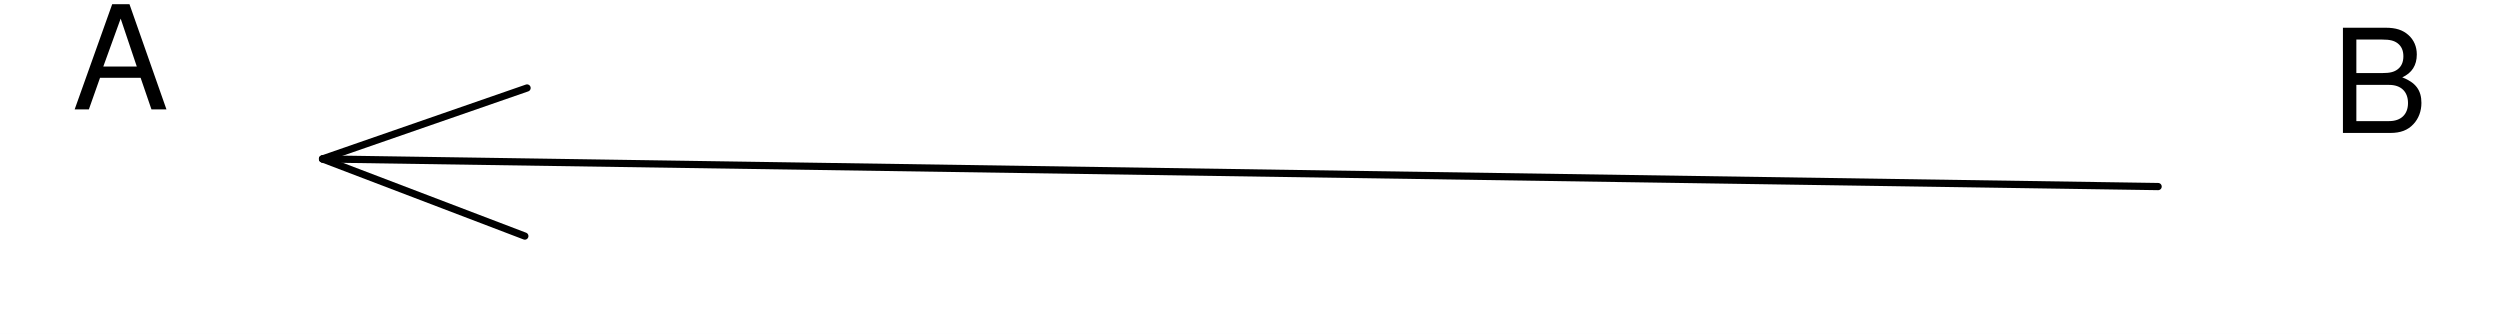
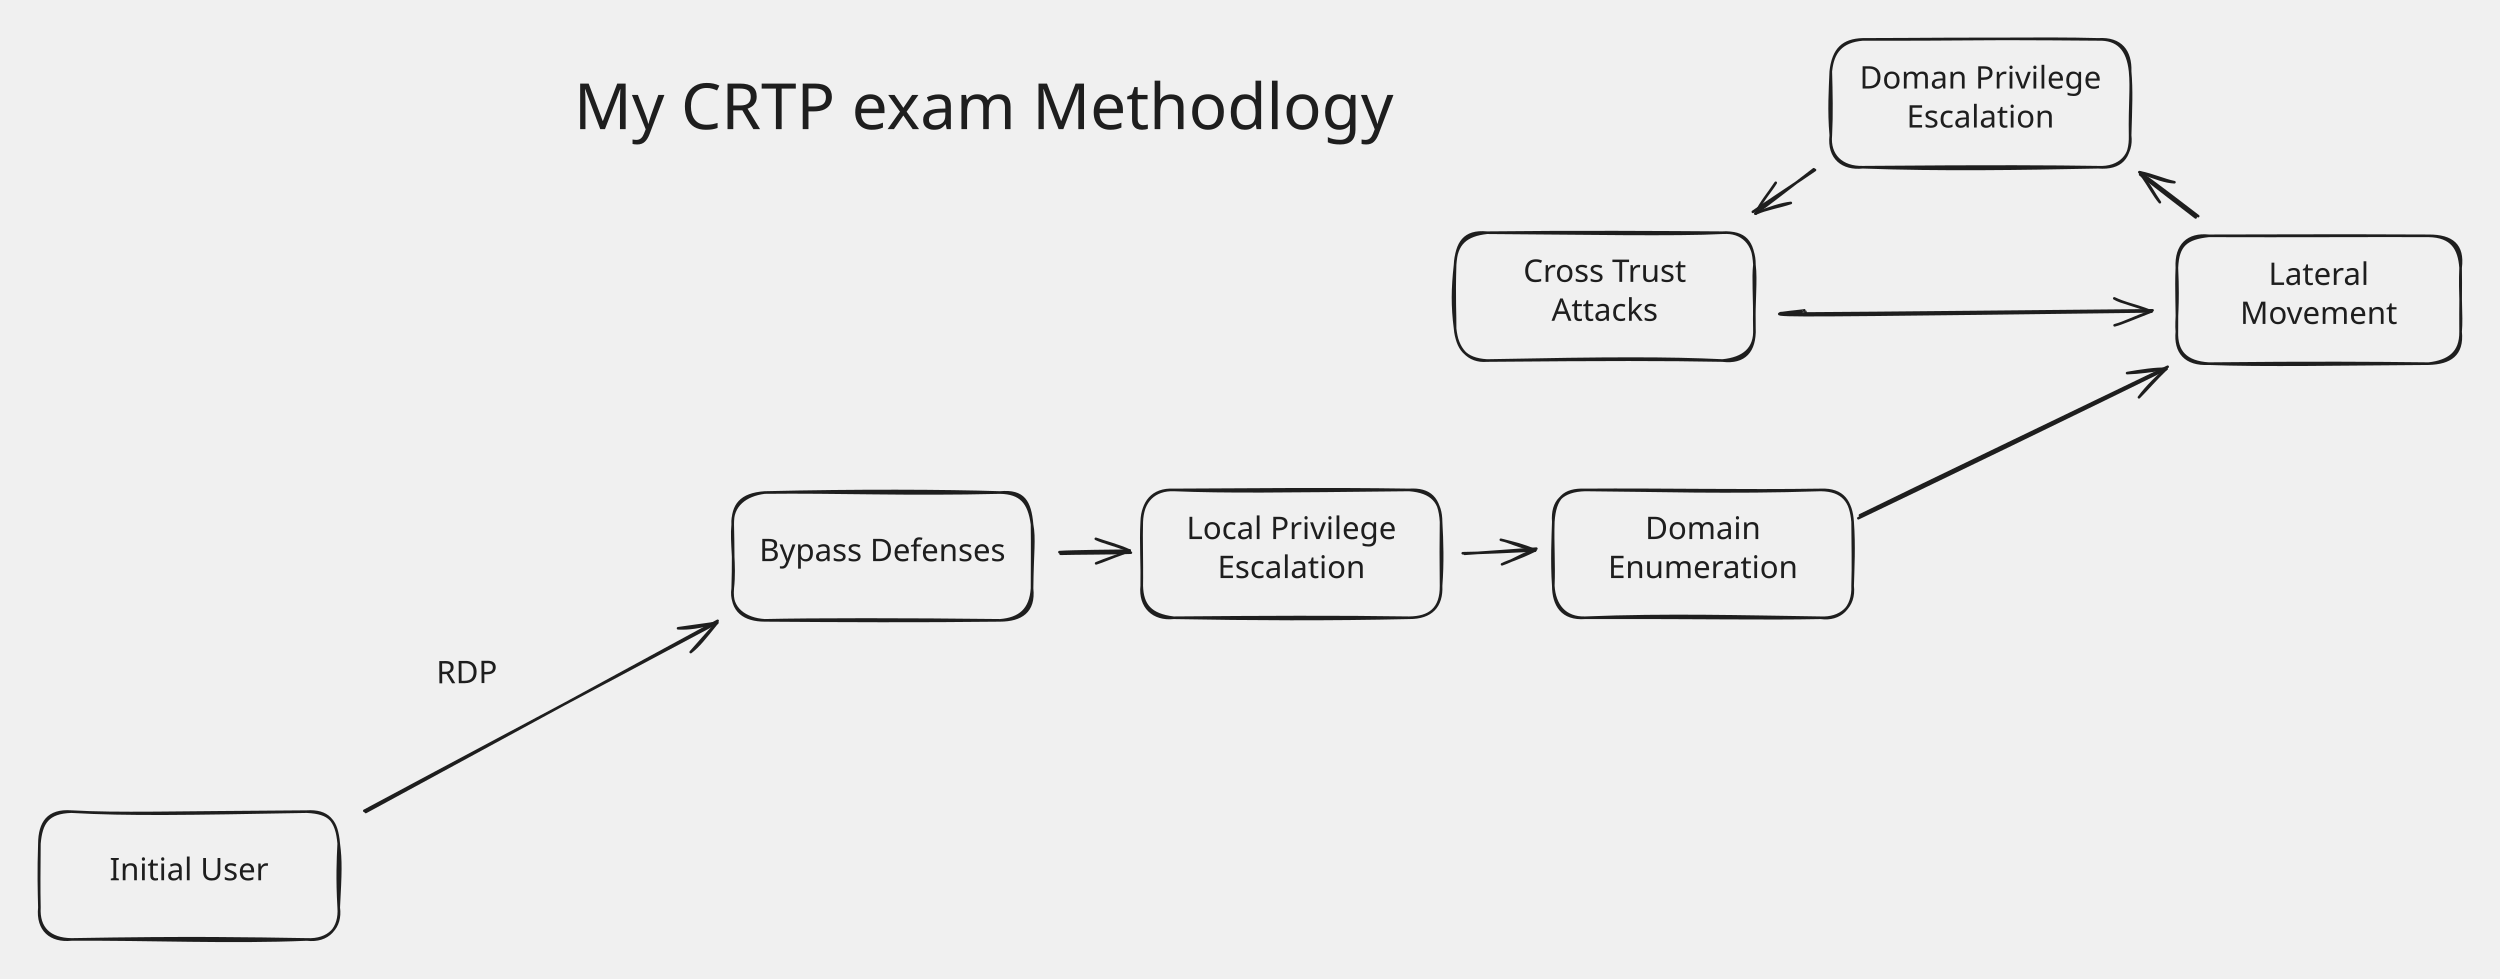
- <svg xmlns="http://www.w3.org/2000/svg" version="1.1" viewBox="0 0 346.387 46.263" width="346.387" height="46.263">
+ <svg xmlns="http://www.w3.org/2000/svg" version="1.1" viewBox="0 0 1903.717 745.385" width="1903.717" height="745.385">
  
-   eyJ2ZXJzaW9uIjoiMSIsImVuY29kaW5nIjoiYnN0cmluZyIsImNvbXByZXNzZWQiOnRydWUsImVuY29kZWQiOiJ4nOVWTW/bOFx1MDAxML37V1x1MDAxOOo1VSl+ieotSdMk6G7QIFlcdTAwMTRFUVx1MDAxNIxE24RpUpXoOE7h/74kY4uKklx1MDAwMknRXHUwMDA2XHUwMDBiLFx1MDAwZrb0ZjgznHlP0o/ReJzYdS2St+NE3JRcXMmq4atkz+PXomml0c5cdTAwMDTDfWuWTVx1MDAxOTxn1tbt2zdveF2nU2mvjJmnpVncbVx1MDAxM0oshLatc/zi7sfjXHUwMDFm4beXyIpcdTAwMWJcdTAwMWJ8XHUwMDAzXHUwMDFh01x1MDAxMFxih+iZ0SElRTnOXHQtooNs37lMVlTOOuGqXHUwMDE10eKhZL+eXHUwMDFmX17rI8DOL9nh+lNTgNu/Y9aJVOrCrtXdeXg5WzZcIlpb25i5+CQrO3P2bIB3+1rj+lx1MDAxNXc1ZjmdadG29/aYmpfSrj1cdTAwMDZAh3I9XHIxXCJyXHUwMDEzPFx1MDAxOE1xb6HO7Fx1MDAwM5CcpkWOMFwiXHUwMDE4UYpcdFx1MDAxYlx1MDAxNHZolGl8Ya9AWLG0K17Op64+XXU+tuG6rXnjZlx1MDAxNf1WuyOjXHUwMDE0oYJhlJPONlx1MDAxM3I6s55cdTAwMGWxqlaEXHUwMDAxMFx1MDAwNFBcdTAwMGUyXHUwMDE0x+OT1adVYMHXfod0te2QXipcdTAwMTXr84ajXHUwMDFlc+KeZV3xuzFnLlx1MDAwNWRcdTAwMDBBXGZ7nVRSz4fhlCnnjzBjYrS9kLe+71x1MDAxMNxD3/OFVOtcdTAwMWTV79jqWeqJlNyD9pWcerImSkzus9hKp5/ObE1cdTAwMWStpUvBpVx1MDAxNs1pNSzVNHIqNVeXXHUwMDBm07mTiZNd07M0I71xtsJbPc5cdTAwMDK42Xue1nJcZoboTmtcdTAwMTDkXHUwMDE0w1wio/jJYlu91mf/XFzM1relOjs/btnpyZWp/vNiQ0WR4lwiy1hcdTAwMDEgQFx1MDAxOY5yXG5iYyCFiOZcdTAwMDTTXGYgxOj/U2xZzl5QbFx1MDAwNy8rtoPfKzbeNGb1uNroXHUwMDEw3anNkS/PsHumPVlsuDw+l6u/jlx1MDAxNCbf331cdTAwMTbfT76dkFx1MDAwZi8ntjjL54ktJ6lTUk4zXG5BQcngzVbAlEFcdTAwMDRcdFwixFx1MDAxObPij4lcclx1MDAxMuzUhjJKXHUwMDAxYJjh2IJOcsiVklx1MDAwM1x1MDAwMDMnslx1MDAxY2Us0nSrQFxiiJuaf2o8Q4I7tkS+wC2y+cXXICWg6PP3qcpsLW/sgdSV1NPhXHUwMDE2oaufWFx1MDAxNG/toVkspHVlfDRS26FHiLvvNTBcdTAwMTP8gfZcXOS+bSiW2keMXHUwMDFmjX7Fq3FkU7jprr/uPer9+qdTXHUwMDBl1lx1MDAwN1x1MDAwM47xRv3/zWibIXFfulx1MDAxN9b1v5ujXHUwMDFiuKy2j7d4zORaitXBQ0a+moSVjLbD9lwiXHUwMDE1gVx1MDAxNJvR5l8gut1tIn0=
+   eyJ2ZXJzaW9uIjoiMSIsImVuY29kaW5nIjoiYnN0cmluZyIsImNvbXByZXNzZWQiOnRydWUsImVuY29kZWQiOiJ4nOVcXFlT28hcdTAwMTZ+z69wcV/Hmt6XeVx1MDAwYlsgwLBcdTAwMTky4c5cdTAwMTQlbGFcdTAwMDS2ZCSxTuW/369cdTAwMWRA8lwi21x1MDAxMDuxL55KJliyfNR9vuV0XHUwMDFm8e+HSmUpe+hcdTAwMDRLf1SWgvu631xuXHUwMDFiiX+39Jt7/zZI0jCOcIh1f07jm6TePfNcIss66Vx1MDAxZr//7nc6XjPMzuL4yqvH7e9cdTAwMWZcdTAwMGJaQTuIslx1MDAxNCf+XHUwMDE3P1cq/3b/LnxRXHUwMDEy1DM/araC7lx1MDAwN7qH8u/S0vS/+2dcdTAwMWN1v5dqw1x1MDAwNLFG6JczwnRcdTAwMTXfl1x1MDAwNVxyXHUwMDFjPvdbaZBcdTAwMWZxby2FO48ry2mn2uxsnTbkdlx1MDAxNC3z7cf8a8/DVuswe2h1w0pj3H1+LM2S+Cr4XHUwMDEyNrKL5yEovF/2qSS+aV5EQepun768XHUwMDFid/x6mD2491xieXn3+1x1MDAxOPxRyd+5d9+k85/dJ1xml56SylilmZWE6L5IVuJWnLhI/kNcdTAwMDP3X1x1MDAxZcuZX79qXCKgqPFyTpb4UdrxXHUwMDEzTFB+3t3zPTLtWSY5XHUwMDE1Vlx1MDAwYsO0XHUwMDExL6dcXFx1MDAwNGHzXCLDOVZ7XFxwSjjCXHUwMDE01uZnpEF3XHUwMDEyKFx1MDAxMVJbolxuc+RC6Gw2ulx08U8+9InfXHUwMDBlNt1HoptWqzh+UeNp/J5cdTAwMTMnT1x1MDAxZP70zrf8XHUwMDFl3flr/SlXTLue1MuC+/zGXHUwMDBiebJyfVx1MDAxOYfq4CBeqVx1MDAxZIr9utTGX3lcXHo579tvwy/7/cMnyWbCXHUwMDFmzernNN3bq/tcdTAwMDcr7Xq10fstz9/vJ0l8V7ju07/yYbnpNPzv6Uw1YVx1MDAxMuNIXHUwMDE1J+rleCuMrvrHrFx1MDAxNdevclx1MDAwNHwoXHUwMDA0PFx1MDAwML2e+y+gTllWijrEoDVCmVx1MDAxY3XDR3OuUcep8qRkSHwmrdHC9mJQWU9cdTAwMTgrXHUwMDE1UZpcdTAwMTKtZodByoVnqOVKXHQpiTaUXHJikFlPYUq05EZzoblcdTAwMWVAoVVSWiuF/HFcdTAwMTD2XHUwMDFjXHUwMDE4QNs0XHUwMDEzN48qjrLD8NFNXHUwMDEy41x1MDAxZWaEMcLB+1rbnnPW/XbYeuiZ8m5+Y4w3ozBcdTAwMGL9VuUoXHKSpZ6jXHUwMDFmW2HTZfxSXHUwMDFk91A8iLTPQijgy1x07bDRKGpUXHUwMDFkX+mHUZBsTlwiLXFcdTAwMTI2w8hv1UZGhFFcdDae55V6TFx1MDAxNlx1MDAxMidcctxRN1xiZCSmR8qpXCKlwMaAKqFcdTAwMDTjXHUwMDEz43pr6+J49+ym8+njY8Ne7n+t1e6q2Xzjmlwie1x1MDAwMCgjgSbOXHUwMDE4z2/WfV5a4kFZXHKQxiGuTPTFNV/ayphVYCe9WNJcdTAwMWGcNHbCsCXi9van2vVfN7ftXHUwMDEzayeV1lWxSe6TXHUwMDE2N9Xjg/XaOb+hK/pkMmlcdTAwMWR53e0/j+nuQ7hcdTAwMTatX9ZPl5Pq9fXe1uViSTb0qFSypaFcdTAwMTJsqeXE0Fx1MDAxZT5Lc1x1MDAwZW1lPFwimNNjrYUsXHUwMDAw5qHLfJBJw1x1MDAxNVPWXHUwMDEwI4WZXHUwMDE5tinXnkBtoqkwglx1MDAxN1x1MDAwNv1cdTAwMDXZ0npcXDpcbkKcyorCKU/Q1pZcdTAwMTkoPn+3gr1cdTAwMWG3oa2Vv6O16KZcdTAwMWQkfuaSfDbCPUbF+oX7KbKhcU0k3/JcdTAwMDfkm5KCJvWhvFtovapcdTAwMWH+a9l8ST/X1tWVXFzdP9Nrm1e1ZM59OTVQRaWgfFx1MDAxNPKnbX5cdTAwMTX3eY6D1Fx1MDAxMlxy5060XHUwMDEweob6jfqASJCNgDs3eL2lNoart1xcKLpYXHUwMDAynlxc2c7u3eppc+vj433t9j77qoOfIbQjr3toTu/PXHUwMDFmV0X79myt4Uf+ZnVPhFO4bnM58s90/fIq295faVx1MDAxZlx1MDAxY+3W+ed0wYxcdTAwMDFTZZRBqWZCKk7pxJwxfPbnmzOspFx1MDAxZVFcdTAwMDJQXHUwMDEzXHUwMDFhhbTVPaQhXHUwMDAwZWqE8+JS8uLRqVx1MDAxYlx1MDAwM1hcdTAwMTAmKVx1MDAwMuFcZqinxlxmksZYa1x1MDAwMD6hhGpO3q032EYsXHRK57+jnfi2XHUwMDFi7oycwVx1MDAxOH3sd1x1MDAwNs9xXHJGNXNfoFT5KjmjSGwnRFx1MDAxM2M8vIr1XHUwMDEx//qwuVxc2/xzn27ZL/72xpxjXFxx4VGGu3QuXGKlQC/GmYBroEC/ZvBcdTAwMDZUXHUwMDE1YTWPlT3qXHUwMDE0yTjNVydcdTAwMTbBXHUwMDE4bGxvPW6Y009rj5enXHUwMDAxad9d733Mqr9awNPd46jT+nq4mUXb+6c7x0fB9aW/WFx1MDAwMs5cdTAwMGI7QP3g5pZbJTmfvLJcdTAwMWY+S3NcdTAwMGVuyTxrlVx1MDAxMMxcdTAwMThGJOtdjWdKecqV9FxcQlx1MDAxYuH/Z1x1MDAwN25cXFx1MDAxY16BXHUwMDEyRVB6XHUwMDEwKtWQ5fhcdFx1MDAxNFxcgFx1MDAxNTjifa9cbu5q6Kiyl4S3YStoXHUwMDA2rsxPocuzrPLHaNqwKr9cdTAwMTjhsPhmrupI6TLgM2JcdTAwMTTKTzjWiYG/fZ+dn9ht//NOu9k5vm1tmJN9OefA58J4SC6pqPtDc5Pzvdp3e2OO/ahWQoJcdTAwMWbmWtQpYaAmzkhcdTAwMGWTRVD1+HzzrLp3Wf+6olx1MDAwZtTjfWqbPLyZXHUwMDFm9dVFOM6kfC5cdTAwMTTH/SC0TFx0w8XkO2bDXHUwMDA3c84xaLjHleJcdTAwMDaZb4xcdTAwMTC9W2aCcoDQXHRcdTAwMDDYiCvU2rNcdTAwMTNfqUGyXGKFoZB+27o6I7hcdTAwMWSm5TT2zH5Mel+Tt9OU3pUkTtNKLblJM8juxyzDJKQz0twxitOvucXQXHUwMDA2XHUwMDAym4bYlkGcXHUwMDE1XHUwMDEyZaB6ZjCdhNHJV9WTrL2/sb22sU53zshqeKyPzndcdTAwMGXnXHUwMDFi40prj0hcdTAwMDONVYIoJvqKZ208OFxyxoyC5zB0djKrXHUwMDA085hb3LKSgEn4XHUwMDEwiCviaSm0ppxcdTAwMGJJjcxcdTAwMTP/XHTi3dU1rvhcdTAwMTRU9u1cYsdgXHUwMDE23MjbXHUwMDEwXHUwMDBl66NcYje4pNKKXHUwMDE2t3fHQHznobJyUNurXHUwMDA09367slx1MDAxM2RcdTAwMTdxo1x1MDAxNTdcdTAwMWZKQN5cbs6zXHUwMDExXHUwMDEwz+JOXHUwMDE5vnvup1x1MDAxZsxjg5hcYtCCvd09a1K6JqathXbzV+yH3zZEs508XrQuzq++7JxcdTAwMWV9Pls/mnNQU7fcLFx1MDAxOGVOXG7dXHUwMDAyd1x1MDAwZqhcdTAwMTer1Vx1MDAwNXerubCCL9aK2EHE189Pr/bXVDM83lx1MDAwYpc5XGbw1a/udVn7eHC6db781+WDrLXlp3Vdu7irLZYn1+W74ChcdTAwMDWt1lBcdTAwMTA7MbaHz9KcY5tcdTAwMGJcdTAwMGag5pRZYNj2YvsntrrAOFiOwlx1MDAxY96Acja0PXX8elx1MDAxOKJUmLFf3576q0z5dlxmyf2562FjXHUwMDA0bWBvqy/CWa2HfWecIZAvikJ/4yokXHUwMDAz6mEnL8NHd+jPJeIl1Z7hRlx1MDAxOcFcdTAwMTSzhPZa9O5DIaiLLVx1MDAxNU7xyVxm1VxcadhSRalrjleUXGbZwqZCol7odsApXHUwMDBldOXz8lxmeMpcdTAwMTXIi06jvW1Qzdl4NVx1MDAxZs1cdTAwMDOiUDu8glx1MDAwN9LMT7LlMGqEUbM3sKdHoCbpXHUwMDEz73JF/cZFSTxUnW6rgUhCrMLc8sJZTb/TpU5cdTAwMGZvc2WZMXBI2sqBm1x1MDAwZqLG+KCSXHUwMDA3fvS4+3Vne/me1K531er1QYFccnqCXHUwMDAy5Vx1MDAxM2JcdTAwMTjoXHUwMDEydG9V/nhWXHUwMDFlXHUwMDE08yTBMbA9pbhcdTAwMDejXHUwMDA3gmr5abZcdTAwMTK322GGwd+LwyjrXHUwMDFm5O5ofnRscFx1MDAxMfhcdTAwMDNcdTAwMTmAmypcdTAwMWXrp42Ou2Kvb8v/VcmR1f3h5d///Db07NKMd6/qQLLnl/tQ/P+rN/1M6bIjXHUwMDA2lSmCTJ2Y79S1vT09PzjZWlx1MDAwZjudrcOb5eu79HLe+E55XHUwMDE4QivBblZcdTAwMWJbWHXt0p9mXHUwMDFls1x1MDAxY9pKOeG0z/Bo4ICjiHHrXHUwMDE3XHUwMDE0KTk7+pPEg7ajXHUwMDE2XHUwMDExXHUwMDA0XHUwMDE1XHJMz5AlivHP4yBei5RS79bwXHUwMDFjrO793OWIni+cxlM2pUbFjKhNLPRcdTAwMWLcKSavTUZcdTAwMTeBc4Lc/lxyXHUwMDAzXHRKVFx1MDAwNpVcdTAwMThzu+SF9sNuccJccjREMOiWRLVv+lx1MDAwM5tcIlZcdTAwMDV42ymoplxmiCtYplx1MDAxY6pcdTAwMWVcdTAwMWaev09AlVx1MDAwNFx1MDAxZpWc5SPxfozK6FxuocdcdTAwMTNcdTAwMTAjtCWEXHUwMDExZDg1hedcZnNP4NaAqKJcdTAwMDJVKeZecfU2ozK6Wb/XqCjLXHRcdTAwMTGSXG5iMYt5s0PRqFjBmYZfJlx1MDAwMqZ0cFx1MDAxZGiRfEppurtXtT/TX2lTyusyU95dXGb5UzCLZHK6XHUwMDFi3Vx1MDAxZT6fdKdAd1x1MDAwNlkt3Z6k7G1RgF1EXYZR4MYoXCLpXGbbXHUwMDBlUVx1MDAwMcJcdTAwMTNa15yE6Vx1MDAxZLZcdTAwMTCDXGb3rGJKamG0oLzwjPdcdTAwMTPdIVDprvBcdTAwMWXrslcwXHUwMDBiZE1QXGZcdTAwMTRhXHUwMDFhaFx1MDAxYazKpEfBgsZyZSS1jIm3cd3o9uNeXHUwMDAyXHUwMDE2XHUwMDEwW2KFXHUwMDEwyu3Fi8GYlKfhj1x1MDAxOdFcdTAwMDZcdTAwMTbZmiH8u0hcXFea7e5VXHUwMDFkTPRpsVx1MDAxZKW09ClLV1x1MDAwYsPTqMnLstE9r/PJdrZb3Vx1MDAwYu5KXHUwMDFmokyvt3OtXCLEXHUwMDE4ylxmkVIjyWZGd1x1MDAwMjPMOCVaalxieLFH54XuOPdcdTAwMTiH/zSCc8Nsodnxme1cdTAwMTApp9rOpFx1MDAxZuvH2U7kIz99tpuYW6ogXHUwMDE3KJuBR6JcdTAwMTaAKy495kZKeM7nw3ZIXG6508q8jfFGN2n2RsW0cXtcdTAwMGVSwtdYTfKuhFx1MDAwMuWhRMdYXHUwMDFh91xcgOZ0se1dtTTlu0dcdTAwMDeyfVqUp3RpPauckIiiXVx1MDAxOMd4o/tcdTAwMDHnk/FcdTAwMTRzT48pqCvuV1Pe14QqlEeFgFx1MDAxMklBIcFmhpznfFx1MDAwNWHOWlx1MDAxOECskPKvID3qXHUwMDFhUN3DZ++R9SbmXHUwMDE34nFmNaoli/km4I9BdoHHINIwRlx1MDAxMTyKSHivt3He6Ca53opcdTAwMTZEZ1xm4Vx1MDAxMjzMkXFDiFh6iEXgXHUwMDBmsoNBn1x1MDAwNydksTivNOXda2acR1m5zaNcdTAwMGXr4Fx1MDAwND55R+Doh4jnhfVAclBJzVx1MDAwNLRFU81cbo9cdTAwMTR+50GoPMpcdTAwMWT4OinAhqyvXHUwMDBmWHHP5SQnilx1MDAxOU5nuKzHlPCEXHUwMDBiQykriVZDrFx1MDAxZjWecfZcdTAwMWbhoCbnYlhcdTAwMWawgF3X03hcdTAwMDRnblmwXHUwMDFmttN1hS5DKHxcdTAwMTWTlqDMXHUwMDFkwkXGk1xmhVq3NVxcIylcdTAwMTaaioinXHUwMDA0QXYzV98oakxPyUk93KBU7tfsSLc3R8ddrjSJ3atKtVx1MDAwNydBiLUo653Xe+2u4ujHikjp1lwiXG44OFx1MDAxZGJe0e08cud4Xrith8m01Z6VzFwiLaV7brj/d4AxT2FWYLOVhY7O95PCXHUwMDEwR2lcdTAwMTWndiY7XHUwMDE0M2uM3KxG7SN9VGNReHZ9rrP4crV69Fx1MDAxM36/5sjr/lx1MDAxZjRGolx1MDAxYyv1LVxcW0ShyeRtUsNnaa6xjVrfozDHoE1cdTAwMDMk9/1+P8VcdTAwMTRYXHUwMDE3eEFcdTAwMWRHjFWzfFDYerBEXFxcdTAwMWLYUva2Jlx1MDAwMbewIYR5t48qLT90/DStrFx1MDAwNudBlFx1MDAwNrN6SGmMgPU3XHUwMDEylFx1MDAwNjXTplx1MDAwMtR9ZbiGOnC3NDe5ZI/mubmENSVcdTAwMDLI1e6ZedQlKEL6XHUwMDFhnjnQXHUwMDA0rFx1MDAxMHCcQok8u1/hM4WeXHUwMDAyXHUwMDA20Fx1MDAxYs7Me1xcgHlFnyHp/o5cdTAwMDSJ+l6ilqPF5c6nXHUwMDAyg1x1MDAxMU/Cx3G3eVx1MDAwZqpFalxm3PxEVc8rXHUwMDFhXHUwMDFkIKKYWZS/XHUwMDA29SMnklxyXHUwMDA0ZeDXXGIsme1uxEmx2Fx1MDAwYjDT6Sn48HT9Jb/TOcyQci+TgdRcdTAwMGZcdTAwMWJPMpHf5NJtXHUwMDE43C2PRuaHpyF1dFx1MDAxNXSx8O3Dt/9cdTAwMDH5NpXwIn0=
  <defs>
    <style class="style-fonts">
      @font-face {
        font-family: "Virgil";
-         src: url("https://unpkg.com/@excalidraw/excalidraw@0.15.3/dist/excalidraw-assets/Virgil.woff2");
+         src: url("https://unpkg.com/@excalidraw/excalidraw@undefined/dist/excalidraw-assets/Virgil.woff2");
      }
      @font-face {
        font-family: "Cascadia";
-         src: url("https://unpkg.com/@excalidraw/excalidraw@0.15.3/dist/excalidraw-assets/Cascadia.woff2");
+         src: url("https://unpkg.com/@excalidraw/excalidraw@undefined/dist/excalidraw-assets/Cascadia.woff2");
+       }
+       @font-face {
+         font-family: "Assistant";
+         src: url("https://unpkg.com/@excalidraw/excalidraw@undefined/dist/excalidraw-assets/Assistant-Regular.woff2");
      }
    </style>
  </defs>
-   <rect x="0" y="0" width="346.387" height="46.263" fill="#ffffff" />
-   <g transform="translate(10 10) rotate(0 6.669922 11.5)">
-     <text x="0" y="0" font-family="Helvetica, Segoe UI Emoji" font-size="20px" fill="#000000" text-anchor="start" style="white-space: pre;" direction="ltr" dominant-baseline="text-before-edge">A</text>
+   <rect x="0" y="0" width="1903.717" height="745.385" fill="transparent" />
+   <g stroke-linecap="round" transform="translate(30 618.0421) rotate(0 113.9627 48.67155)">
+     <path d="M24.34 0 C67.54 2.49, 113.2 1.68, 203.59 0 M24.34 0 C60.78 2.07, 99.08 0.6, 203.59 0 M203.59 0 C221.76 0.89, 226.3 7.13, 227.93 24.34 M203.59 0 C219.29 -0.96, 226.56 6.44, 227.93 24.34 M227.93 24.34 C229.66 37.39, 229.35 46.66, 227.93 73.01 M227.93 24.34 C227.32 36.75, 226.67 50.95, 227.93 73.01 M227.93 73.01 C229.22 88.46, 219.97 99.31, 203.59 97.34 M227.93 73.01 C229.97 88.02, 220.4 98.19, 203.59 97.34 M203.59 97.34 C145.29 99.84, 84.09 96.96, 24.34 97.34 M203.59 97.34 C159.14 96.62, 116.99 95.7, 24.34 97.34 M24.34 97.34 C7.94 97.07, -0.91 88.87, 0 73.01 M24.34 97.34 C8.74 98.93, -1.76 90.31, 0 73.01 M0 73.01 C-0.35 56.96, -0.14 45.61, 0 24.34 M0 73.01 C-0.3 60.14, -0.73 46.14, 0 24.34 M0 24.34 C1.41 8.5, 6.21 0.58, 24.34 0 M0 24.34 C0.17 8.39, 6.57 -1.29, 24.34 0" stroke="#1e1e1e" stroke-width="2" fill="none" />
  </g>
-   <g transform="translate(323.0467 13.26332) rotate(0 6.669922 11.5)">
-     <text x="0" y="0" font-family="Helvetica, Segoe UI Emoji" font-size="20px" fill="#000000" text-anchor="start" style="white-space: pre;" direction="ltr" dominant-baseline="text-before-edge">B</text>
+   <g transform="translate(76.55297 651.8748) rotate(0 67.40968 14.83889)">
+     <text x="67.41" y="0" font-family="Virgil, Segoe UI Emoji" font-size="23.742px" fill="#1e1e1e" text-anchor="middle" style="white-space: pre;" direction="ltr" dominant-baseline="text-before-edge">Initial User</text>
+   </g>
+   <g stroke-linecap="round" transform="translate(1182.819 373.0751) rotate(0 113.9627 48.67155)">
+     <path d="M24.34 0 C79.49 0.38, 132.99 2.35, 203.59 0 M24.34 0 C83.94 -0.43, 144.68 0.93, 203.59 0 M203.59 0 C220.42 0.19, 226.95 8.79, 227.93 24.34 M203.59 0 C221.06 -0.69, 226.62 9.08, 227.93 24.34 M227.93 24.34 C229.27 42.58, 228.28 60.14, 227.93 73.01 M227.93 24.34 C227.97 40.1, 228.49 57.15, 227.93 73.01 M227.93 73.01 C229.78 89.13, 218.43 98.12, 203.59 97.34 M227.93 73.01 C228.72 89.65, 218.28 99.42, 203.59 97.34 M203.59 97.34 C143.37 96.45, 87.19 94.79, 24.34 97.34 M203.59 97.34 C159.97 98.27, 116.66 97.09, 24.34 97.34 M24.34 97.34 C6.56 98.72, 0.1 87.58, 0 73.01 M24.34 97.34 C8.68 97.89, 0.88 87.51, 0 73.01 M0 73.01 C-1.29 54.18, -0.32 35.38, 0 24.34 M0 73.01 C0.69 56.43, -0.55 40.77, 0 24.34 M0 24.34 C-1.1 8.59, 6.78 0.49, 24.34 0 M0 24.34 C1.18 6.26, 7.82 -0.63, 24.34 0" stroke="#1e1e1e" stroke-width="2" fill="none" />
+   </g>
+   <g transform="translate(1228.042 392.0689) rotate(0 68.73914 29.67778)">
+     <text x="68.739" y="0" font-family="Virgil, Segoe UI Emoji" font-size="23.742px" fill="#1e1e1e" text-anchor="middle" style="white-space: pre;" direction="ltr" dominant-baseline="text-before-edge">Domain </text>
+     <text x="68.739" y="29.678" font-family="Virgil, Segoe UI Emoji" font-size="23.742px" fill="#1e1e1e" text-anchor="middle" style="white-space: pre;" direction="ltr" dominant-baseline="text-before-edge">Enumeration</text>
+   </g>
+   <g stroke-linecap="round" transform="translate(1657.663 179.576) rotate(0 108.0271 48.67155)">
+     <path d="M24.34 0 C85.47 0.26, 150.79 -0.19, 191.72 0 M24.34 0 C72.66 -0.05, 121.48 -0.37, 191.72 0 M191.72 0 C209.55 0.36, 214.96 9.86, 216.05 24.34 M191.72 0 C209.57 -0.04, 218.25 7.02, 216.05 24.34 M216.05 24.34 C215.21 42.89, 217.12 61.16, 216.05 73.01 M216.05 24.34 C216.34 39.49, 215.85 55, 216.05 73.01 M216.05 73.01 C216.31 89.4, 206.57 95.57, 191.72 97.34 M216.05 73.01 C217.82 90.79, 207.83 96.86, 191.72 97.34 M191.72 97.34 C147.43 96.85, 106.06 96.5, 24.34 97.34 M191.72 97.34 C127.85 97.76, 64.65 98.97, 24.34 97.34 M24.34 97.34 C6.79 96.21, -0.53 88.2, 0 73.01 M24.34 97.34 C6.3 98.27, -1.5 88.44, 0 73.01 M0 73.01 C-0.83 63.61, 1.43 54.73, 0 24.34 M0 73.01 C0.36 55.73, -0.78 41.07, 0 24.34 M0 24.34 C-0.93 6.89, 8.6 -1.63, 24.34 0 M0 24.34 C0.78 7.05, 7.1 1.91, 24.34 0" stroke="#1e1e1e" stroke-width="2" fill="none" />
+   </g>
+   <g transform="translate(1711.064 198.5698) rotate(0 54.62572 29.67778)">
+     <text x="54.626" y="0" font-family="Virgil, Segoe UI Emoji" font-size="23.742px" fill="#1e1e1e" text-anchor="middle" style="white-space: pre;" direction="ltr" dominant-baseline="text-before-edge">Lateral </text>
+     <text x="54.626" y="29.678" font-family="Virgil, Segoe UI Emoji" font-size="23.742px" fill="#1e1e1e" text-anchor="middle" style="white-space: pre;" direction="ltr" dominant-baseline="text-before-edge">Movement</text>
+   </g>
+   <g stroke-linecap="round" transform="translate(1394.124 30) rotate(0 113.9627 48.67155)">
+     <path d="M24.34 0 C92.91 0.28, 162.19 -1.23, 203.59 0 M24.34 0 C65.54 0.01, 106.3 -0.89, 203.59 0 M203.59 0 C221.08 -1.11, 228.43 9.11, 227.93 24.34 M203.59 0 C218.52 -0.49, 226.14 7.52, 227.93 24.34 M227.93 24.34 C229.16 38.51, 228.57 51.97, 227.93 73.01 M227.93 24.34 C229.19 36.91, 227.53 49.9, 227.93 73.01 M227.93 73.01 C229.71 87.7, 220.31 98.21, 203.59 97.34 M227.93 73.01 C228.41 89.9, 221.05 98.73, 203.59 97.34 M203.59 97.34 C166.24 96.81, 130.15 96.46, 24.34 97.34 M203.59 97.34 C144.39 98.54, 84.07 99.53, 24.34 97.34 M24.34 97.34 C9.34 98.95, -1.98 90.77, 0 73.01 M24.34 97.34 C8.31 97.7, -1.52 88.25, 0 73.01 M0 73.01 C-1.67 54.07, -0.53 37.87, 0 24.34 M0 73.01 C0.86 56.51, 0.42 40.53, 0 24.34 M0 24.34 C1.9 7.04, 9.59 0.46, 24.34 0 M0 24.34 C1.5 9.61, 8.04 1.48, 24.34 0" stroke="#1e1e1e" stroke-width="2" fill="none" />
+   </g>
+   <g transform="translate(1412.996 48.99378) rotate(0 95.09053 29.67778)">
+     <text x="95.091" y="0" font-family="Virgil, Segoe UI Emoji" font-size="23.742px" fill="#1e1e1e" text-anchor="middle" style="white-space: pre;" direction="ltr" dominant-baseline="text-before-edge">Doman Privilege </text>
+     <text x="95.091" y="29.678" font-family="Virgil, Segoe UI Emoji" font-size="23.742px" fill="#1e1e1e" text-anchor="middle" style="white-space: pre;" direction="ltr" dominant-baseline="text-before-edge">Escalation</text>
+   </g>
+   <g stroke-linecap="round" transform="translate(1108.031 177.2018) rotate(0 113.9627 48.67155)">
+     <path d="M24.34 0 C97.59 0.47, 168.7 1.88, 203.59 0 M24.34 0 C91.4 -0.81, 159.5 -0.34, 203.59 0 M203.59 0 C221.05 -0.73, 226.92 6.77, 227.93 24.34 M203.59 0 C218.78 -1.22, 228.03 8.73, 227.93 24.34 M227.93 24.34 C229.46 36.58, 227.36 52.64, 227.93 73.01 M227.93 24.34 C226.77 35.54, 228.08 46.5, 227.93 73.01 M227.93 73.01 C228.8 88.39, 219.62 95.77, 203.59 97.34 M227.93 73.01 C228.49 90.15, 220.43 99.42, 203.59 97.34 M203.59 97.34 C162.19 95.38, 118.61 95.43, 24.34 97.34 M203.59 97.34 C159.81 96.49, 116.52 96.52, 24.34 97.34 M24.34 97.34 C7.22 96.29, 1.77 88.21, 0 73.01 M24.34 97.34 C9.86 98.6, 1.25 87.94, 0 73.01 M0 73.01 C-2.19 55.92, -2 42.53, 0 24.34 M0 73.01 C0.14 62.97, -0.8 50.61, 0 24.34 M0 24.34 C0.72 8.1, 8.48 1.81, 24.34 0 M0 24.34 C1.24 7.91, 6.67 -1.65, 24.34 0" stroke="#1e1e1e" stroke-width="2" fill="none" />
+   </g>
+   <g transform="translate(1143.366 196.1955) rotate(0 78.62683 29.67778)">
+     <text x="78.627" y="0" font-family="Virgil, Segoe UI Emoji" font-size="23.742px" fill="#1e1e1e" text-anchor="middle" style="white-space: pre;" direction="ltr" dominant-baseline="text-before-edge">Cross Trust </text>
+     <text x="78.627" y="29.678" font-family="Virgil, Segoe UI Emoji" font-size="23.742px" fill="#1e1e1e" text-anchor="middle" style="white-space: pre;" direction="ltr" dominant-baseline="text-before-edge">Attacks</text>
+   </g>
+   <g transform="translate(437.0581 60.63046) rotate(0 321.1009 30.37739)">
+     <text x="0" y="0" font-family="Virgil, Segoe UI Emoji" font-size="48.604px" fill="#1e1e1e" text-anchor="start" style="white-space: pre;" direction="ltr" dominant-baseline="text-before-edge">My CRTP exam Methodlogy</text>
+   </g>
+   <g stroke-linecap="round" transform="translate(869.4212 373.0751) rotate(0 113.9627 48.67155)">
+     <path d="M24.34 0 C65.05 1.65, 104.69 1.06, 203.59 0 M24.34 0 C82.49 -0.18, 138.41 -1.03, 203.59 0 M203.59 0 C221.21 1.39, 227.81 9.37, 227.93 24.34 M203.59 0 C219.43 -0.97, 226.9 6.24, 227.93 24.34 M227.93 24.34 C228.78 39, 229.25 55.92, 227.93 73.01 M227.93 24.34 C227.77 38.57, 227.66 54.27, 227.93 73.01 M227.93 73.01 C228.13 90.54, 219.12 97.21, 203.59 97.34 M227.93 73.01 C228.64 88.5, 220.59 97.47, 203.59 97.34 M203.59 97.34 C149.38 96.47, 91.52 96.8, 24.34 97.34 M203.59 97.34 C143.05 98.74, 83.73 98.45, 24.34 97.34 M24.34 97.34 C8.91 99.01, -1.69 89.16, 0 73.01 M24.34 97.34 C6.51 95.2, 0.42 87.57, 0 73.01 M0 73.01 C0.37 56.47, -0.9 40.57, 0 24.34 M0 73.01 C0.28 53.86, -0.41 36.41, 0 24.34 M0 24.34 C0.61 9.7, 7.74 -0.81, 24.34 0 M0 24.34 C0.35 8.27, 9.91 -0.44, 24.34 0" stroke="#1e1e1e" stroke-width="2" fill="none" />
+   </g>
+   <g transform="translate(894.4183 392.0689) rotate(0 88.96559 29.67778)">
+     <text x="88.966" y="0" font-family="Virgil, Segoe UI Emoji" font-size="23.742px" fill="#1e1e1e" text-anchor="middle" style="white-space: pre;" direction="ltr" dominant-baseline="text-before-edge">Local Privilege </text>
+     <text x="88.966" y="29.678" font-family="Virgil, Segoe UI Emoji" font-size="23.742px" fill="#1e1e1e" text-anchor="middle" style="white-space: pre;" direction="ltr" dominant-baseline="text-before-edge">Escalation</text>
  </g>
  <g stroke-linecap="round">
-     <g transform="translate(299.0173 25.84982) rotate(0 -127.1666 -1.913501)">
-       <path d="M0 0 C-42.39 -0.64, -211.94 -3.19, -254.33 -3.83 M0 0 C-42.39 -0.64, -211.94 -3.19, -254.33 -3.83" stroke="#000000" stroke-width="1" fill="none" />
+     <g transform="translate(277.8387 618.0474) rotate(0 133.8031 -72.62239)">
+       <path d="M0.67 0.27 C45.51 -24.02, 223.97 -121.06, 268.62 -145.31 M-0.43 -0.63 C44.37 -24.76, 223.41 -119.92, 268.2 -143.8" stroke="#1e1e1e" stroke-width="2" fill="none" />
    </g>
-     <g transform="translate(299.0173 25.84982) rotate(0 -127.1666 -1.913501)">
-       <path d="M-225.99 -13.66 C-236.46 -10.03, -246.92 -6.4, -254.33 -3.83 M-225.99 -13.66 C-235.74 -10.28, -245.49 -6.9, -254.33 -3.83" stroke="#000000" stroke-width="1" fill="none" />
+     <g transform="translate(277.8387 618.0474) rotate(0 133.8031 -72.62239)">
+       <path d="M248.13 -121.5 C253.86 -125.88, 258.65 -131.9, 268.2 -143.8 M248.13 -121.5 C254.18 -128.13, 259.65 -134.9, 268.2 -143.8" stroke="#1e1e1e" stroke-width="2" fill="none" />
    </g>
-     <g transform="translate(299.0173 25.84982) rotate(0 -127.1666 -1.913501)">
-       <path d="M-226.3 6.86 C-236.65 2.91, -247 -1.03, -254.33 -3.83 M-226.3 6.86 C-235.94 3.18, -245.59 -0.49, -254.33 -3.83" stroke="#000000" stroke-width="1" fill="none" />
+     <g transform="translate(277.8387 618.0474) rotate(0 133.8031 -72.62239)">
+       <path d="M238.49 -139.61 C246.86 -139.22, 254.22 -140.4, 268.2 -143.8 M238.49 -139.61 C247.43 -140.81, 255.81 -142.13, 268.2 -143.8" stroke="#1e1e1e" stroke-width="2" fill="none" />
+     </g>
+   </g>
+   <mask />
+   <g transform="translate(332.2932 501.7805) rotate(359.6431 25.15487 14.83889)">
+     <text x="0" y="0" font-family="Virgil, Segoe UI Emoji" font-size="23.742px" fill="#1e1e1e" text-anchor="start" style="white-space: pre;" direction="ltr" dominant-baseline="text-before-edge">RDP</text>
+   </g>
+   <g stroke-linecap="round">
+     <g transform="translate(1115.268 420.5595) rotate(0 27.30355 -1.187111)">
+       <path d="M0.04 1.16 C9.09 0.5, 45.69 -2.03, 54.64 -2.77 M-1.4 0.73 C7.47 0.75, 44.11 -0.91, 53.71 -1.45" stroke="#1e1e1e" stroke-width="2" fill="none" />
+     </g>
+     <g transform="translate(1115.268 420.5595) rotate(0 27.30355 -1.187111)">
+       <path d="M28.51 9.15 C38.58 5.73, 44.22 0.79, 53.71 -1.45 M28.51 9.15 C34.56 6.23, 39.67 5.44, 53.71 -1.45" stroke="#1e1e1e" stroke-width="2" fill="none" />
+     </g>
+     <g transform="translate(1115.268 420.5595) rotate(0 27.30355 -1.187111)">
+       <path d="M27.6 -9.52 C38.15 -6.84, 44.08 -5.67, 53.71 -1.45 M27.6 -9.52 C33.83 -8.3, 39.14 -4.96, 53.71 -1.45" stroke="#1e1e1e" stroke-width="2" fill="none" />
+     </g>
+   </g>
+   <mask />
+   <g stroke-linecap="round">
+     <g transform="translate(1415.862 393.0489) rotate(0 117.524 -56.98133)">
+       <path d="M0.47 -0.68 C39.46 -19.84, 195.81 -94.96, 234.79 -113.78 M-0.75 1.58 C37.99 -16.85, 194.71 -92.59, 233.71 -112.15" stroke="#1e1e1e" stroke-width="2" fill="none" />
+     </g>
+     <g transform="translate(1415.862 393.0489) rotate(0 117.524 -56.98133)">
+       <path d="M212.92 -90.51 C219.26 -99.01, 228.37 -107.72, 233.71 -112.15 M212.92 -90.51 C219.27 -96.86, 225.6 -104.43, 233.71 -112.15" stroke="#1e1e1e" stroke-width="2" fill="none" />
+     </g>
+     <g transform="translate(1415.862 393.0489) rotate(0 117.524 -56.98133)">
+       <path d="M203.88 -108.94 C213.73 -110.67, 226.18 -112.57, 233.71 -112.15 M203.88 -108.94 C213.32 -109.2, 222.64 -110.69, 233.71 -112.15" stroke="#1e1e1e" stroke-width="2" fill="none" />
+     </g>
+   </g>
+   <mask />
+   <g stroke-linecap="round">
+     <g transform="translate(1672.504 165.4734) rotate(0 -21.96155 -16.61955)">
+       <path d="M-0.54 0.11 C-7.63 -5.22, -35.73 -27.04, -42.81 -32.56 M1.38 -0.88 C-5.75 -6.51, -35.73 -29.21, -43.17 -34.33" stroke="#1e1e1e" stroke-width="2" fill="none" />
+     </g>
+     <g transform="translate(1672.504 165.4734) rotate(0 -21.96155 -16.61955)">
+       <path d="M-16.71 -26.7 C-23.91 -27.1, -30.38 -29.53, -43.17 -34.33 M-16.71 -26.7 C-24.9 -28.4, -32.56 -32.13, -43.17 -34.33" stroke="#1e1e1e" stroke-width="2" fill="none" />
+     </g>
+     <g transform="translate(1672.504 165.4734) rotate(0 -21.96155 -16.61955)">
+       <path d="M-27.8 -11.48 C-31.82 -16.09, -35.18 -22.79, -43.17 -34.33 M-27.8 -11.48 C-32.39 -17.92, -36.52 -26.49, -43.17 -34.33" stroke="#1e1e1e" stroke-width="2" fill="none" />
+     </g>
+   </g>
+   <mask />
+   <g stroke-linecap="round">
+     <g transform="translate(1381.066 128.5302) rotate(0 -22.55511 16.61955)">
+       <path d="M1.02 0.92 C-6.69 6.37, -38.48 27.34, -46.3 32.79 M0.1 0.36 C-7.26 5.97, -36.96 28.91, -44.21 34.09" stroke="#1e1e1e" stroke-width="2" fill="none" />
+     </g>
+     <g transform="translate(1381.066 128.5302) rotate(0 -22.55511 16.61955)">
+       <path d="M-28.87 10.65 C-31.91 15.8, -38.77 23.47, -44.21 34.09 M-28.87 10.65 C-34.3 18.88, -40 25.27, -44.21 34.09" stroke="#1e1e1e" stroke-width="2" fill="none" />
+     </g>
+     <g transform="translate(1381.066 128.5302) rotate(0 -22.55511 16.61955)">
+       <path d="M-17.39 26 C-23.86 26.66, -34.15 29.75, -44.21 34.09 M-17.39 26 C-26.47 29.06, -35.96 30.38, -44.21 34.09" stroke="#1e1e1e" stroke-width="2" fill="none" />
+     </g>
+   </g>
+   <mask />
+   <g stroke-linecap="round">
+     <g transform="translate(1374.31 245.7834) rotate(3.651875 132.2479 -7.684721)">
+       <path d="M0.8 0 C1.06 0.38, -42.65 4.28, 1.29 1.29 C45.23 -1.7, 220.72 -14.76, 264.46 -17.93 M-0.24 -1.05 C-0.05 -0.42, -43.3 5.27, 0.68 2.6 C44.67 -0.07, 219.86 -13.78, 263.67 -17.06" stroke="#1e1e1e" stroke-width="2" fill="none" />
+     </g>
+     <g transform="translate(1374.31 245.7834) rotate(3.651875 132.2479 -7.684721)">
+       <path d="M236.34 -4.68 C243.93 -7.17, 250.69 -11.71, 263.67 -17.06 M236.34 -4.68 C241.8 -6.44, 249.87 -10.71, 263.67 -17.06" stroke="#1e1e1e" stroke-width="2" fill="none" />
+     </g>
+     <g transform="translate(1374.31 245.7834) rotate(3.651875 132.2479 -7.684721)">
+       <path d="M234.78 -25.14 C242.63 -22.03, 249.82 -20.97, 263.67 -17.06 M234.78 -25.14 C240.46 -22.18, 248.89 -21.74, 263.67 -17.06" stroke="#1e1e1e" stroke-width="2" fill="none" />
+     </g>
+   </g>
+   <mask />
+   <g stroke-linecap="round" transform="translate(557.953 375.0522) rotate(0 113.9627 48.67155)">
+     <path d="M24.34 0 C77.71 -0.68, 132.99 1.79, 203.59 0 M24.34 0 C93.8 -1.7, 162.29 -1.39, 203.59 0 M203.59 0 C221.58 -1.66, 226.39 6.85, 227.93 24.34 M203.59 0 C219.13 0.32, 225.71 7.35, 227.93 24.34 M227.93 24.34 C229.98 35.35, 228.25 44.81, 227.93 73.01 M227.93 24.34 C228.19 39.89, 227.95 56.69, 227.93 73.01 M227.93 73.01 C229.84 90.83, 219.46 97.22, 203.59 97.34 M227.93 73.01 C226.8 89.12, 218.64 96.1, 203.59 97.34 M203.59 97.34 C132.59 96.48, 61.11 96.48, 24.34 97.34 M203.59 97.34 C142.36 98.06, 83.26 97.8, 24.34 97.34 M24.34 97.34 C9.36 97.29, -1.55 90.7, 0 73.01 M24.34 97.34 C9.94 96.44, -2.27 88.49, 0 73.01 M0 73.01 C2.07 54.71, -1.39 38.38, 0 24.34 M0 73.01 C0.56 56.01, 0.36 40.31, 0 24.34 M0 24.34 C-0.86 9.79, 9.9 1.84, 24.34 0 M0 24.34 C-0.12 9.57, 6 1.29, 24.34 0" stroke="#1e1e1e" stroke-width="2" fill="none" />
+   </g>
+   <g transform="translate(572.184 408.8849) rotate(0 99.73169 14.83889)">
+     <text x="99.732" y="0" font-family="Virgil, Segoe UI Emoji" font-size="23.742px" fill="#1e1e1e" text-anchor="middle" style="white-space: pre;" direction="ltr" dominant-baseline="text-before-edge">Bypass Defenses</text>
+   </g>
+   <g stroke-linecap="round">
+     <g transform="translate(806.4735 422.0796) rotate(0 27.30355 -1.187111)">
+       <path d="M1.14 -0.39 C10.25 -0.7, 45.78 -0.75, 54.68 -1.22 M0.27 -1.63 C9.24 -2.3, 44.86 -2.63, 53.77 -2.74" stroke="#1e1e1e" stroke-width="2" fill="none" />
+     </g>
+     <g transform="translate(806.4735 422.0796) rotate(0 27.30355 -1.187111)">
+       <path d="M28.21 6.91 C35.18 3.9, 45.41 0.81, 53.77 -2.74 M28.21 6.91 C33.72 5.2, 40.37 2.22, 53.77 -2.74" stroke="#1e1e1e" stroke-width="2" fill="none" />
+     </g>
+     <g transform="translate(806.4735 422.0796) rotate(0 27.30355 -1.187111)">
+       <path d="M27.98 -11.78 C35.12 -9.19, 45.42 -6.67, 53.77 -2.74 M27.98 -11.78 C33.48 -9.18, 40.18 -7.85, 53.77 -2.74" stroke="#1e1e1e" stroke-width="2" fill="none" />
    </g>
  </g>
  <mask />
</svg>
